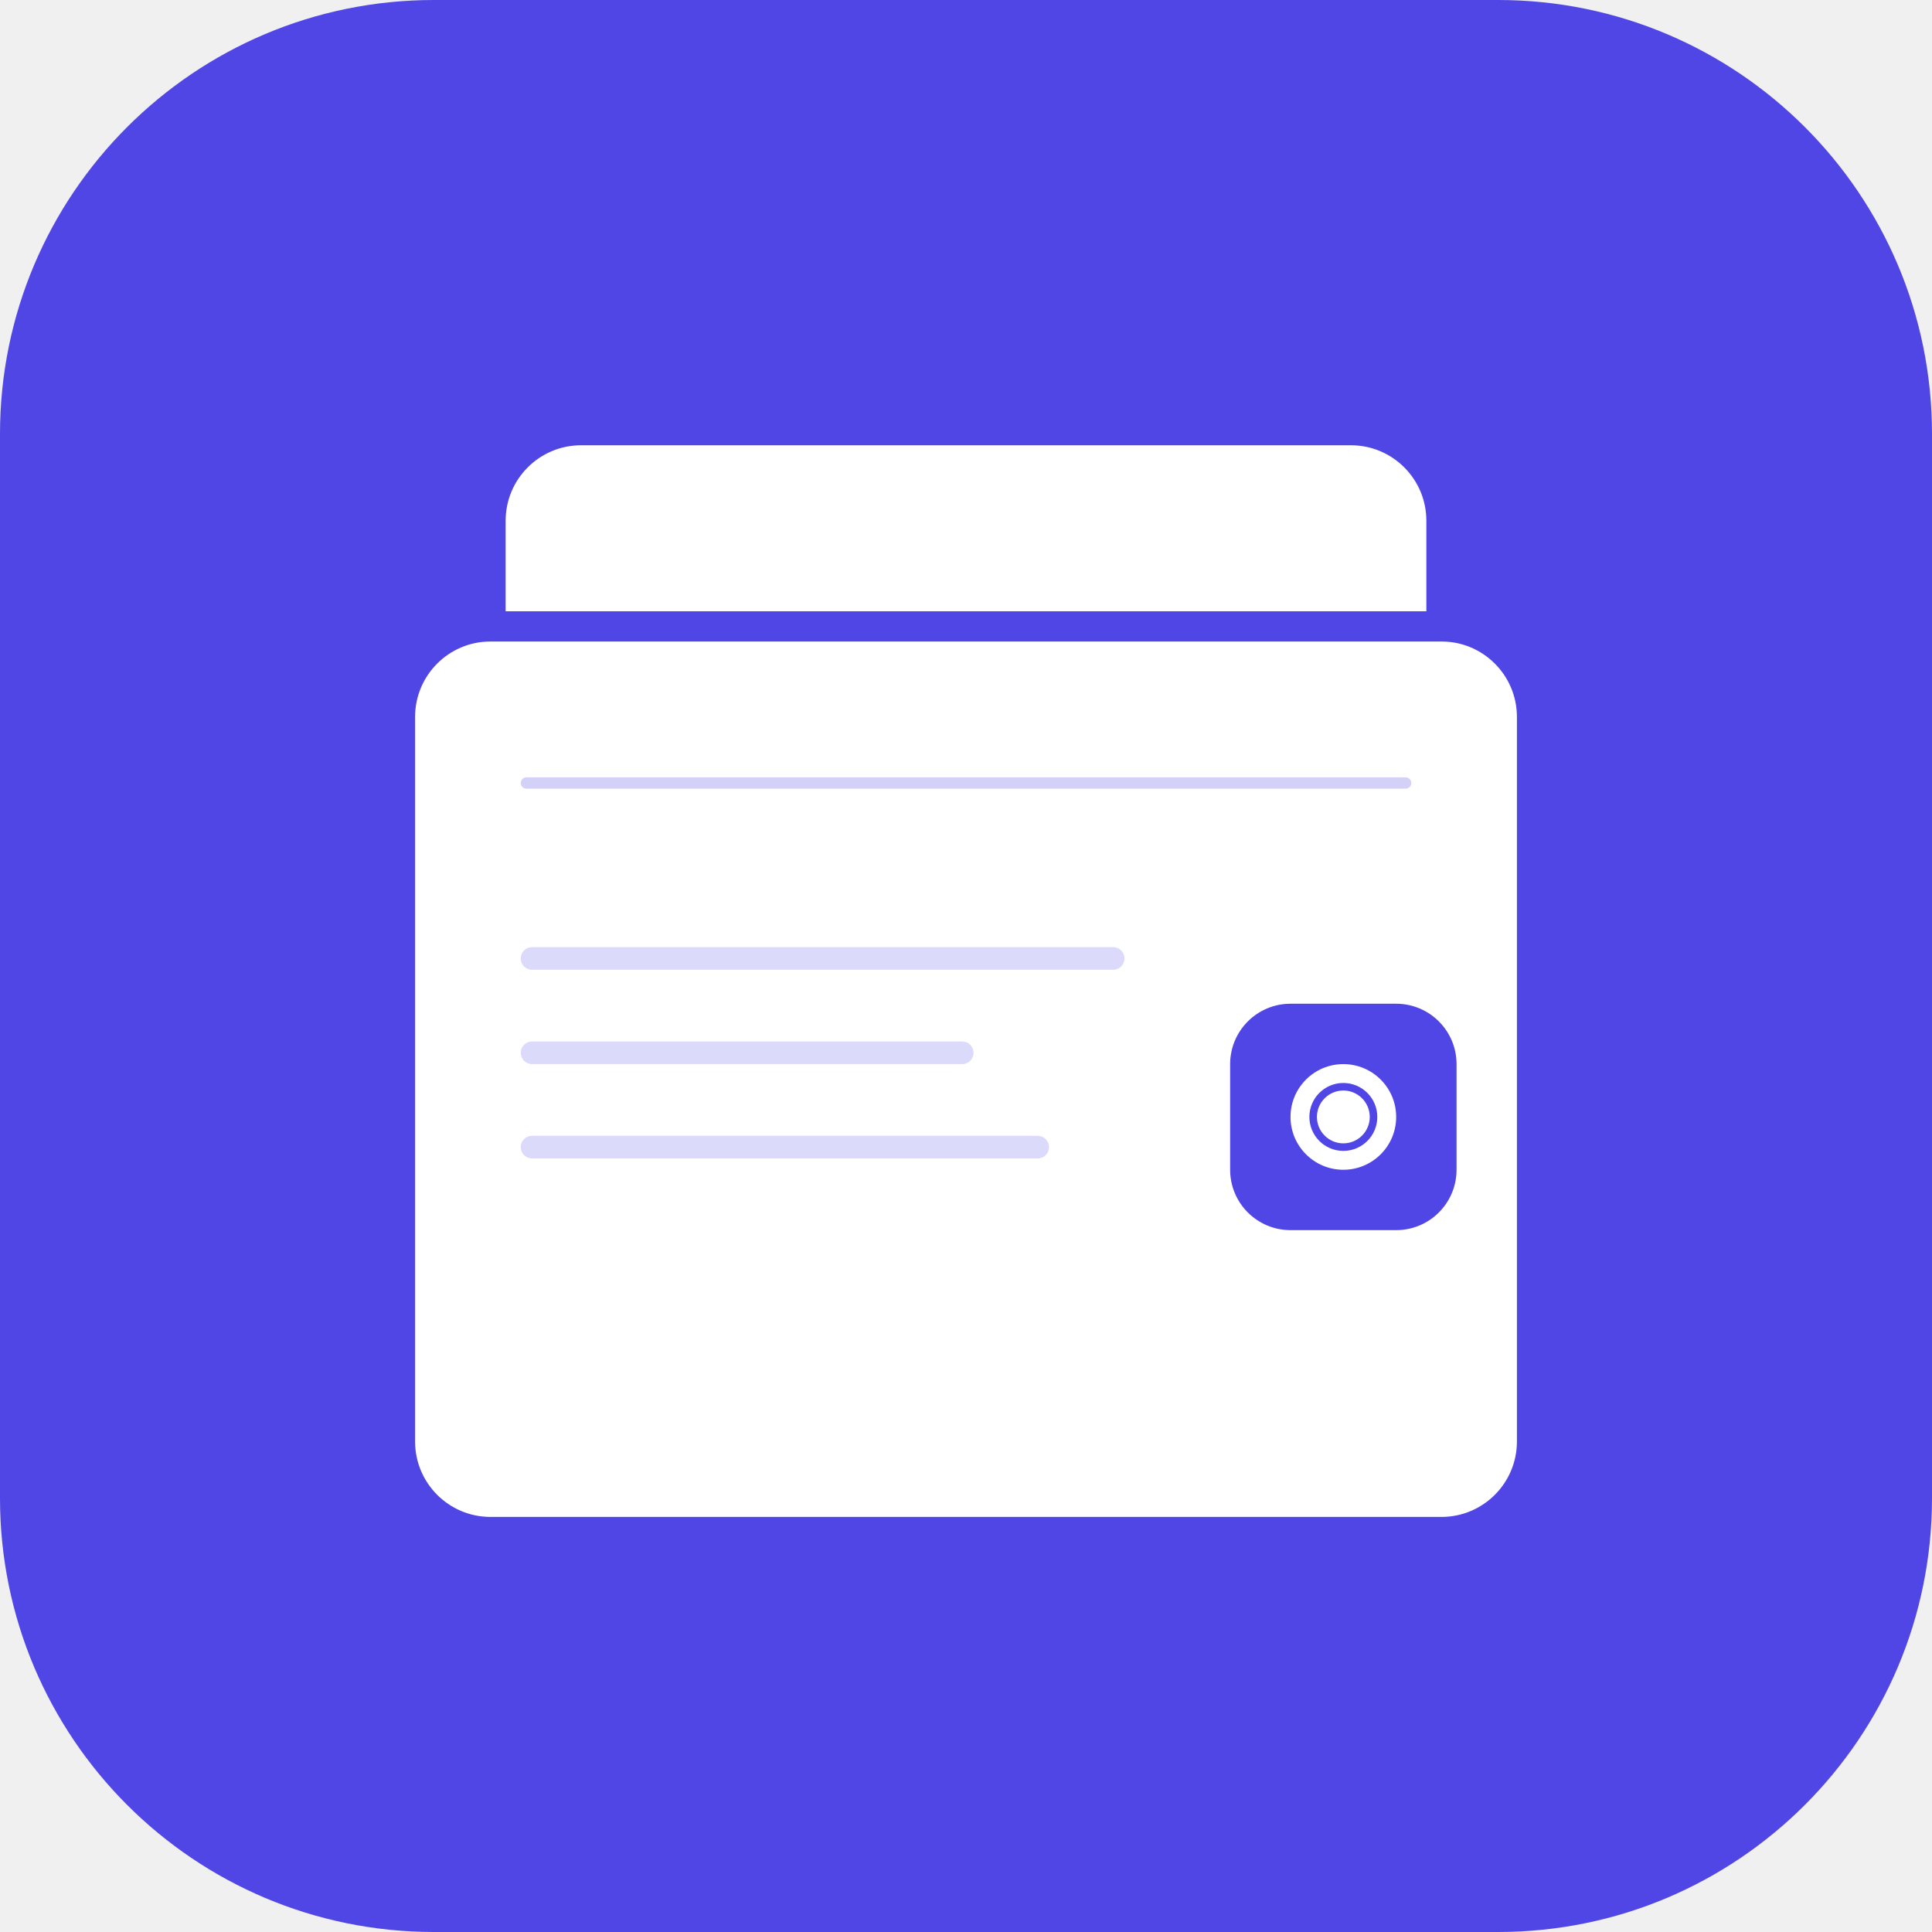
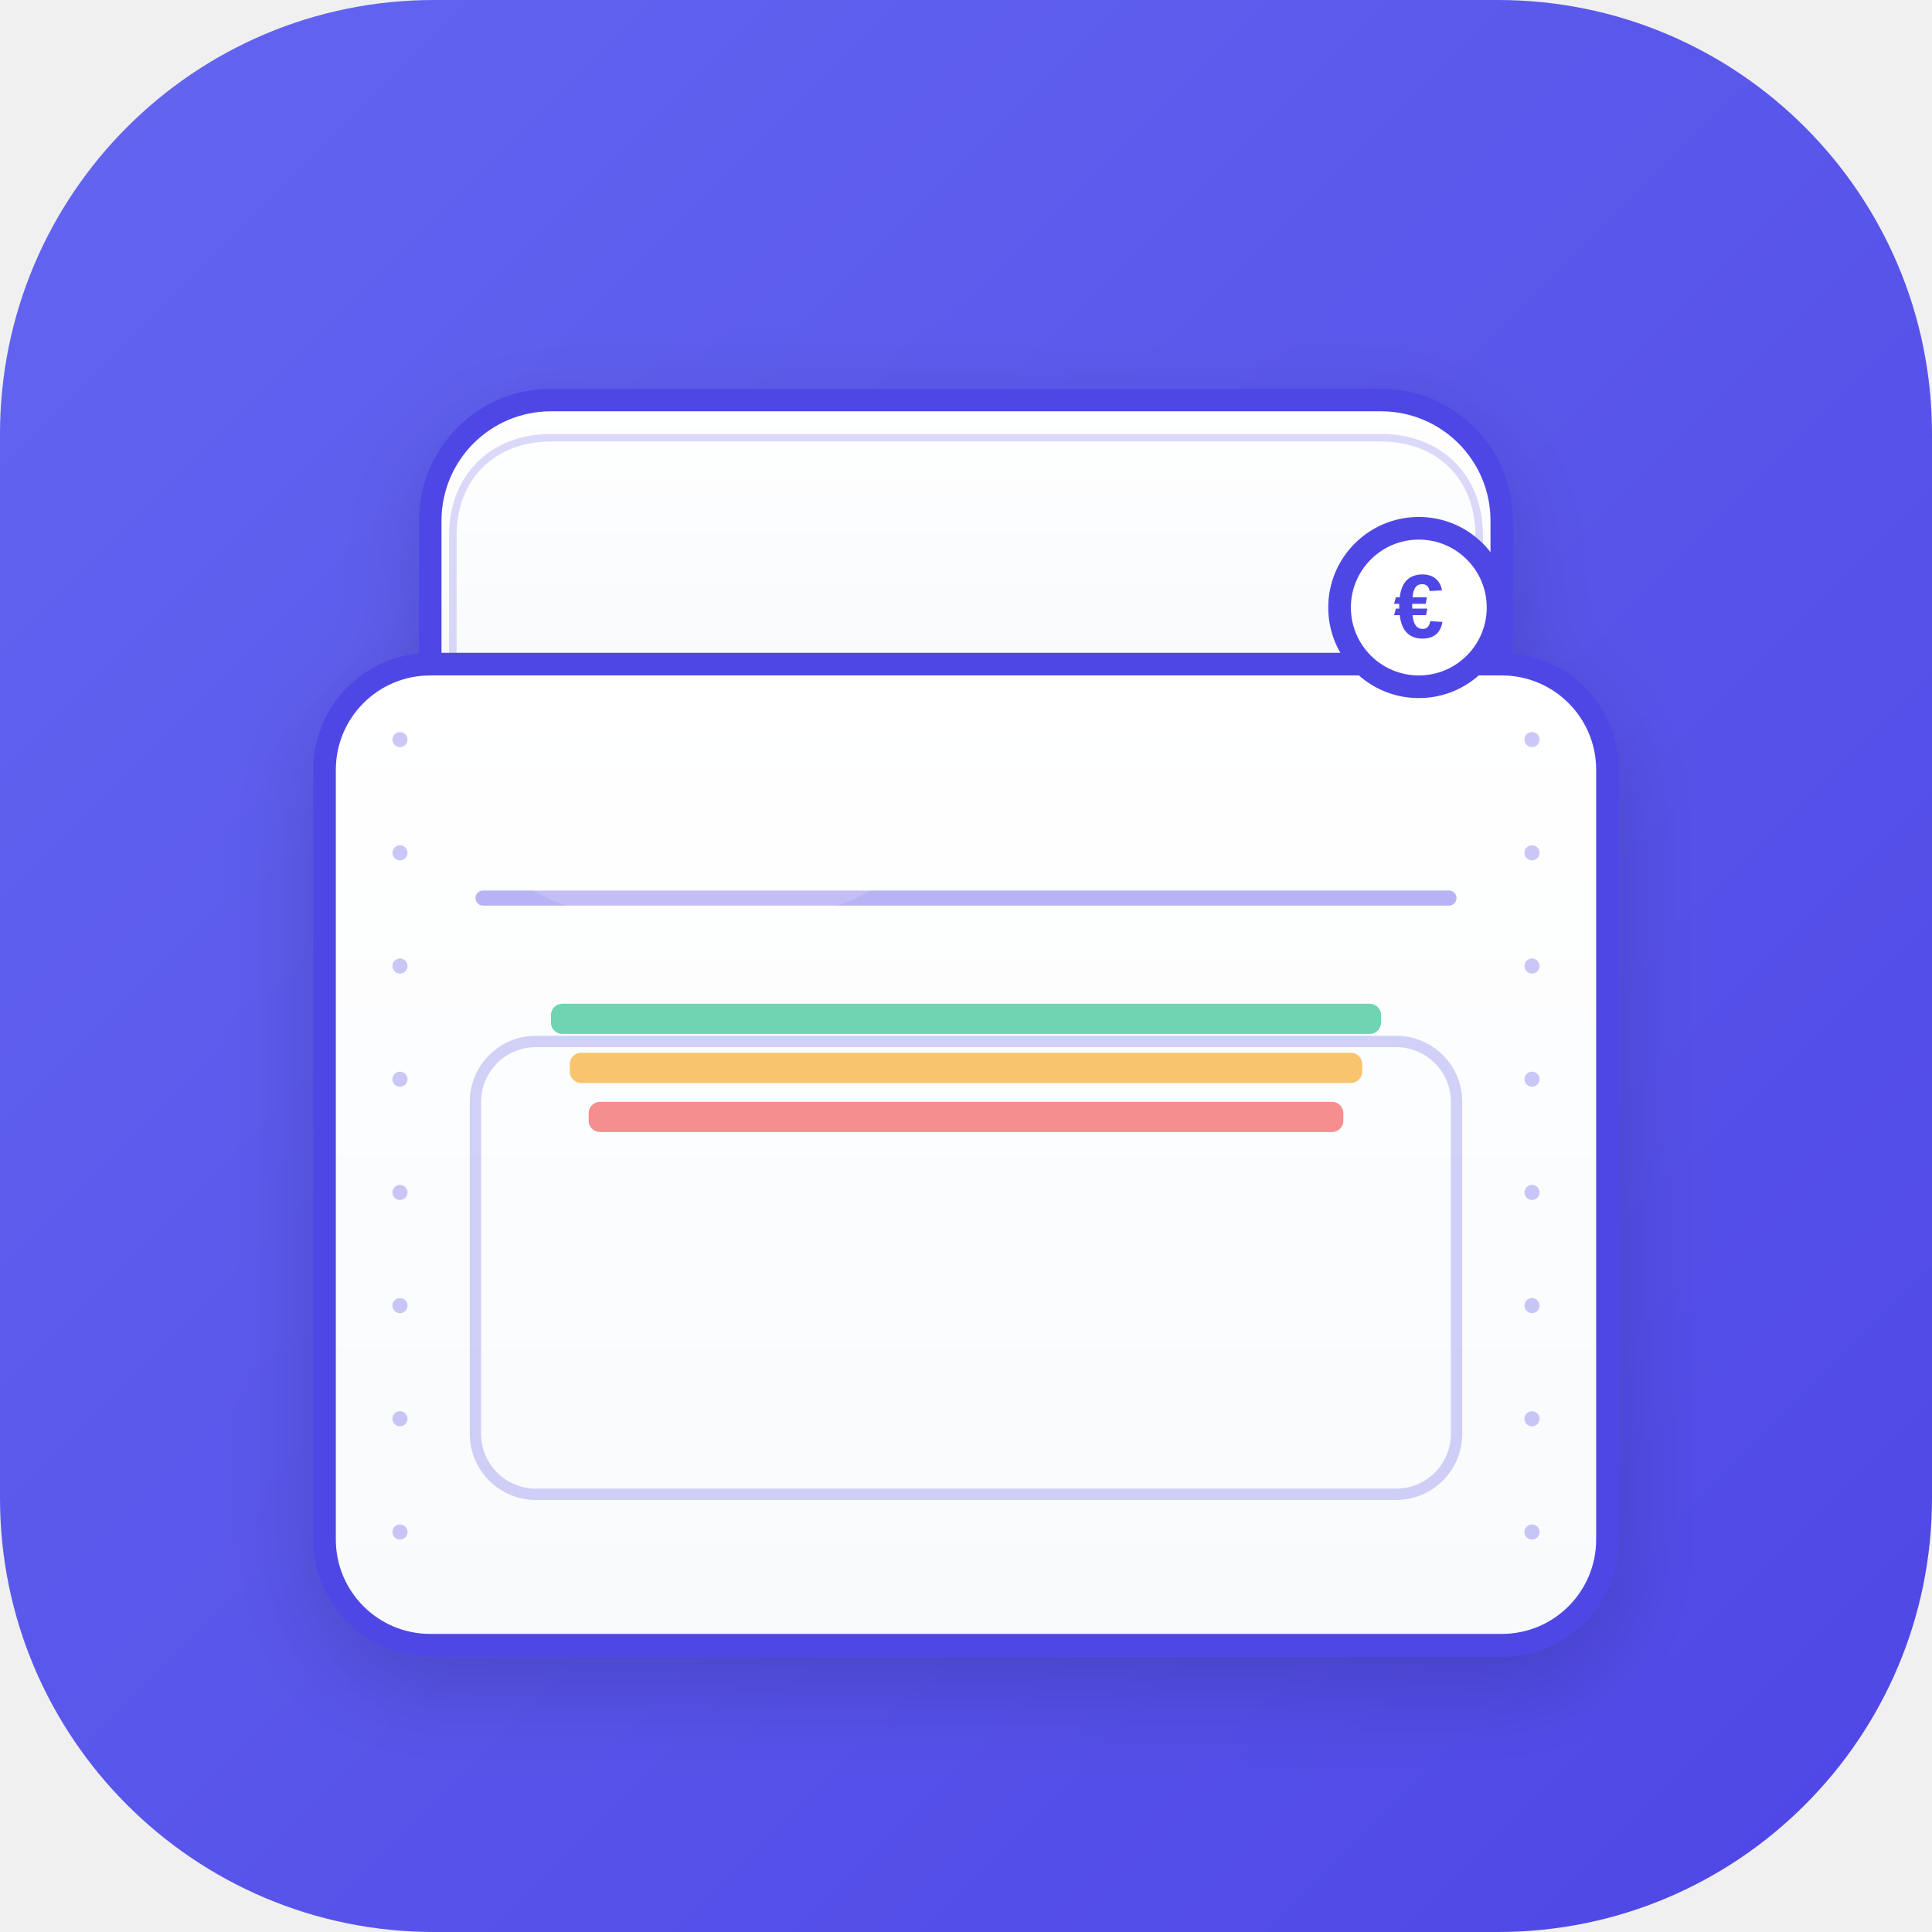
- <svg xmlns="http://www.w3.org/2000/svg" width="512" height="512" viewBox="0 0 512 512" fill="none">
-   <rect width="512" height="512" rx="115" fill="#4F46E5" />
-   <g transform="translate(106, 106)">
-     <rect x="0" y="60" width="300" height="240" rx="24" fill="white" stroke="#4F46E5" stroke-width="8" />
-     <path d="M 24 60 L 24 32 C 24 18.745 34.745 8 48 8 L 252 8 C 265.255 8 276 18.745 276 32 L 276 60 Z" fill="white" stroke="#4F46E5" stroke-width="8" />
-     <rect x="32" y="100" width="236" height="3" rx="1.5" fill="#4F46E5" opacity="0.25" />
-     <g transform="translate(220, 160)">
-       <rect x="0" y="0" width="60" height="60" rx="16" fill="#4F46E5" />
-       <circle cx="30" cy="30" r="14" fill="white" />
-       <circle cx="30" cy="30" r="8" stroke="#4F46E5" stroke-width="2" fill="none" />
+ <svg xmlns="http://www.w3.org/2000/svg" width="512" height="512" viewBox="0 0 512 512">
+   <defs>
+     <linearGradient id="bgGradient" x1="0%" y1="0%" x2="100%" y2="100%">
+       <stop offset="0%" style="stop-color:#6366F1;stop-opacity:1" />
+       <stop offset="100%" style="stop-color:#4F46E5;stop-opacity:1" />
+     </linearGradient>
+     <linearGradient id="walletGradient" x1="0%" y1="0%" x2="0%" y2="100%">
+       <stop offset="0%" style="stop-color:#FFFFFF;stop-opacity:1" />
+       <stop offset="100%" style="stop-color:#F8FAFC;stop-opacity:1" />
+     </linearGradient>
+     <filter id="shadow">
+       <feDropShadow dx="0" dy="8" stdDeviation="12" flood-opacity="0.15" />
+     </filter>
+   </defs>
+   <rect width="512" height="512" rx="115" fill="url(#bgGradient)" />
+   <g transform="translate(86, 96)" filter="url(#shadow)">
+     <rect x="0" y="80" width="340" height="260" rx="28" fill="url(#walletGradient)" stroke="#4F46E5" stroke-width="6" />
+     <path d="M 28 80 L 28 42 C 28 24.327 42.327 10 60 10 L 280 10 C 297.673 10 312 24.327 312 42 L 312 80 Z" fill="url(#walletGradient)" stroke="#4F46E5" stroke-width="6" />
+     <path d="M 34 80 L 34 46 C 34 30 45 20 60 20 L 280 20 C 295 20 306 30 306 46 L 306 80" fill="none" stroke="#4F46E5" stroke-width="2" opacity="0.2" />
+     <rect x="40" y="140" width="260" height="4" rx="2" fill="#4F46E5" opacity="0.4" />
+     <g>
+       <rect x="40" y="180" width="260" height="120" rx="16" fill="none" stroke="#4F46E5" stroke-width="3" opacity="0.25" />
+       <g opacity="0.6">
+         <rect x="60" y="170" width="220" height="8" rx="3" fill="#10B981" />
+         <rect x="65" y="183" width="210" height="8" rx="3" fill="#F59E0B" />
+         <rect x="70" y="196" width="200" height="8" rx="3" fill="#EF4444" />
+       </g>
    </g>
-     <g opacity="0.2">
-       <rect x="32" y="145" width="160" height="6" rx="3" fill="#4F46E5" />
-       <rect x="32" y="170" width="120" height="6" rx="3" fill="#4F46E5" />
-       <rect x="32" y="195" width="140" height="6" rx="3" fill="#4F46E5" />
+     <g transform="translate(260, 35)">
+       <circle cx="30" cy="30" r="24" fill="#4F46E5" />
+       <circle cx="30" cy="30" r="18" fill="white" />
+       <text x="30" y="38" font-family="Arial, sans-serif" font-size="24" font-weight="bold" fill="#4F46E5" text-anchor="middle">€</text>
    </g>
-     <line x1="0" y1="80" x2="0" y2="280" stroke="#4F46E5" stroke-width="6" opacity="0.3" />
+     <g opacity="0.3">
+       <circle cx="20" cy="100" r="2" fill="#4F46E5" />
+       <circle cx="20" cy="130" r="2" fill="#4F46E5" />
+       <circle cx="20" cy="160" r="2" fill="#4F46E5" />
+       <circle cx="20" cy="190" r="2" fill="#4F46E5" />
+       <circle cx="20" cy="220" r="2" fill="#4F46E5" />
+       <circle cx="20" cy="250" r="2" fill="#4F46E5" />
+       <circle cx="20" cy="280" r="2" fill="#4F46E5" />
+       <circle cx="20" cy="310" r="2" fill="#4F46E5" />
+       <circle cx="320" cy="100" r="2" fill="#4F46E5" />
+       <circle cx="320" cy="130" r="2" fill="#4F46E5" />
+       <circle cx="320" cy="160" r="2" fill="#4F46E5" />
+       <circle cx="320" cy="190" r="2" fill="#4F46E5" />
+       <circle cx="320" cy="220" r="2" fill="#4F46E5" />
+       <circle cx="320" cy="250" r="2" fill="#4F46E5" />
+       <circle cx="320" cy="280" r="2" fill="#4F46E5" />
+       <circle cx="320" cy="310" r="2" fill="#4F46E5" />
+     </g>
+     <ellipse cx="100" cy="120" rx="60" ry="30" fill="white" opacity="0.15" />
  </g>
</svg>
